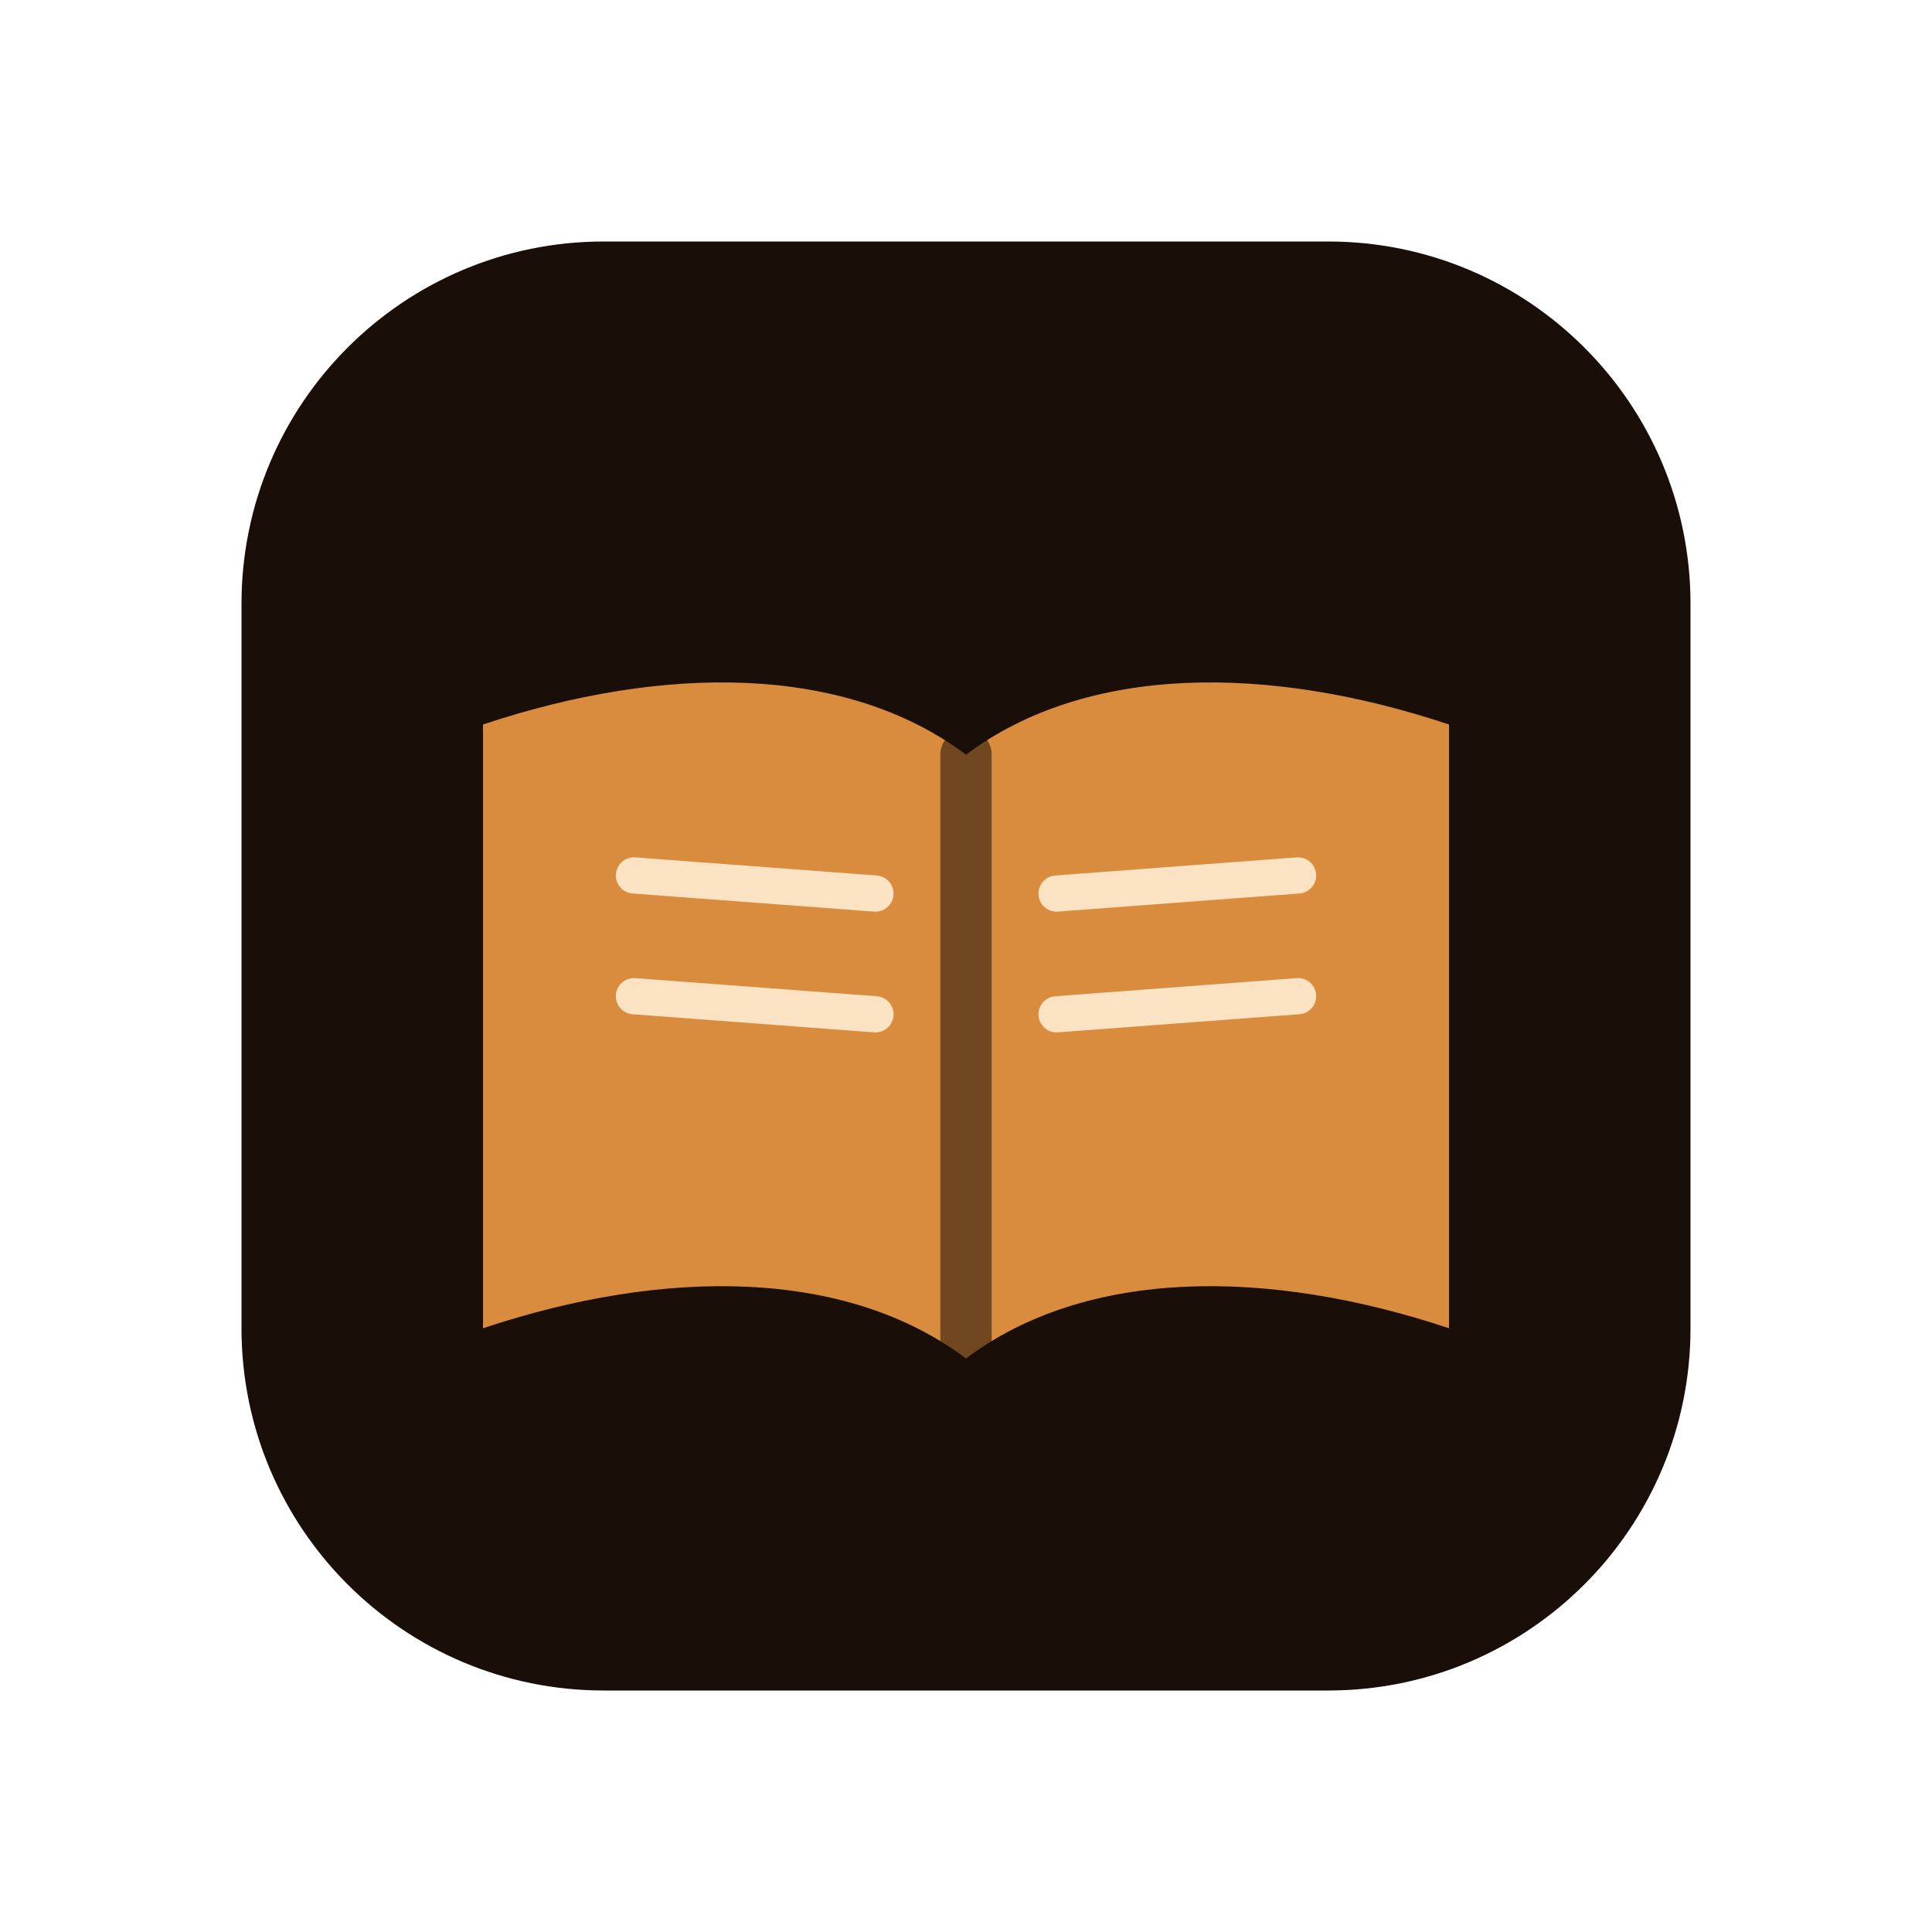
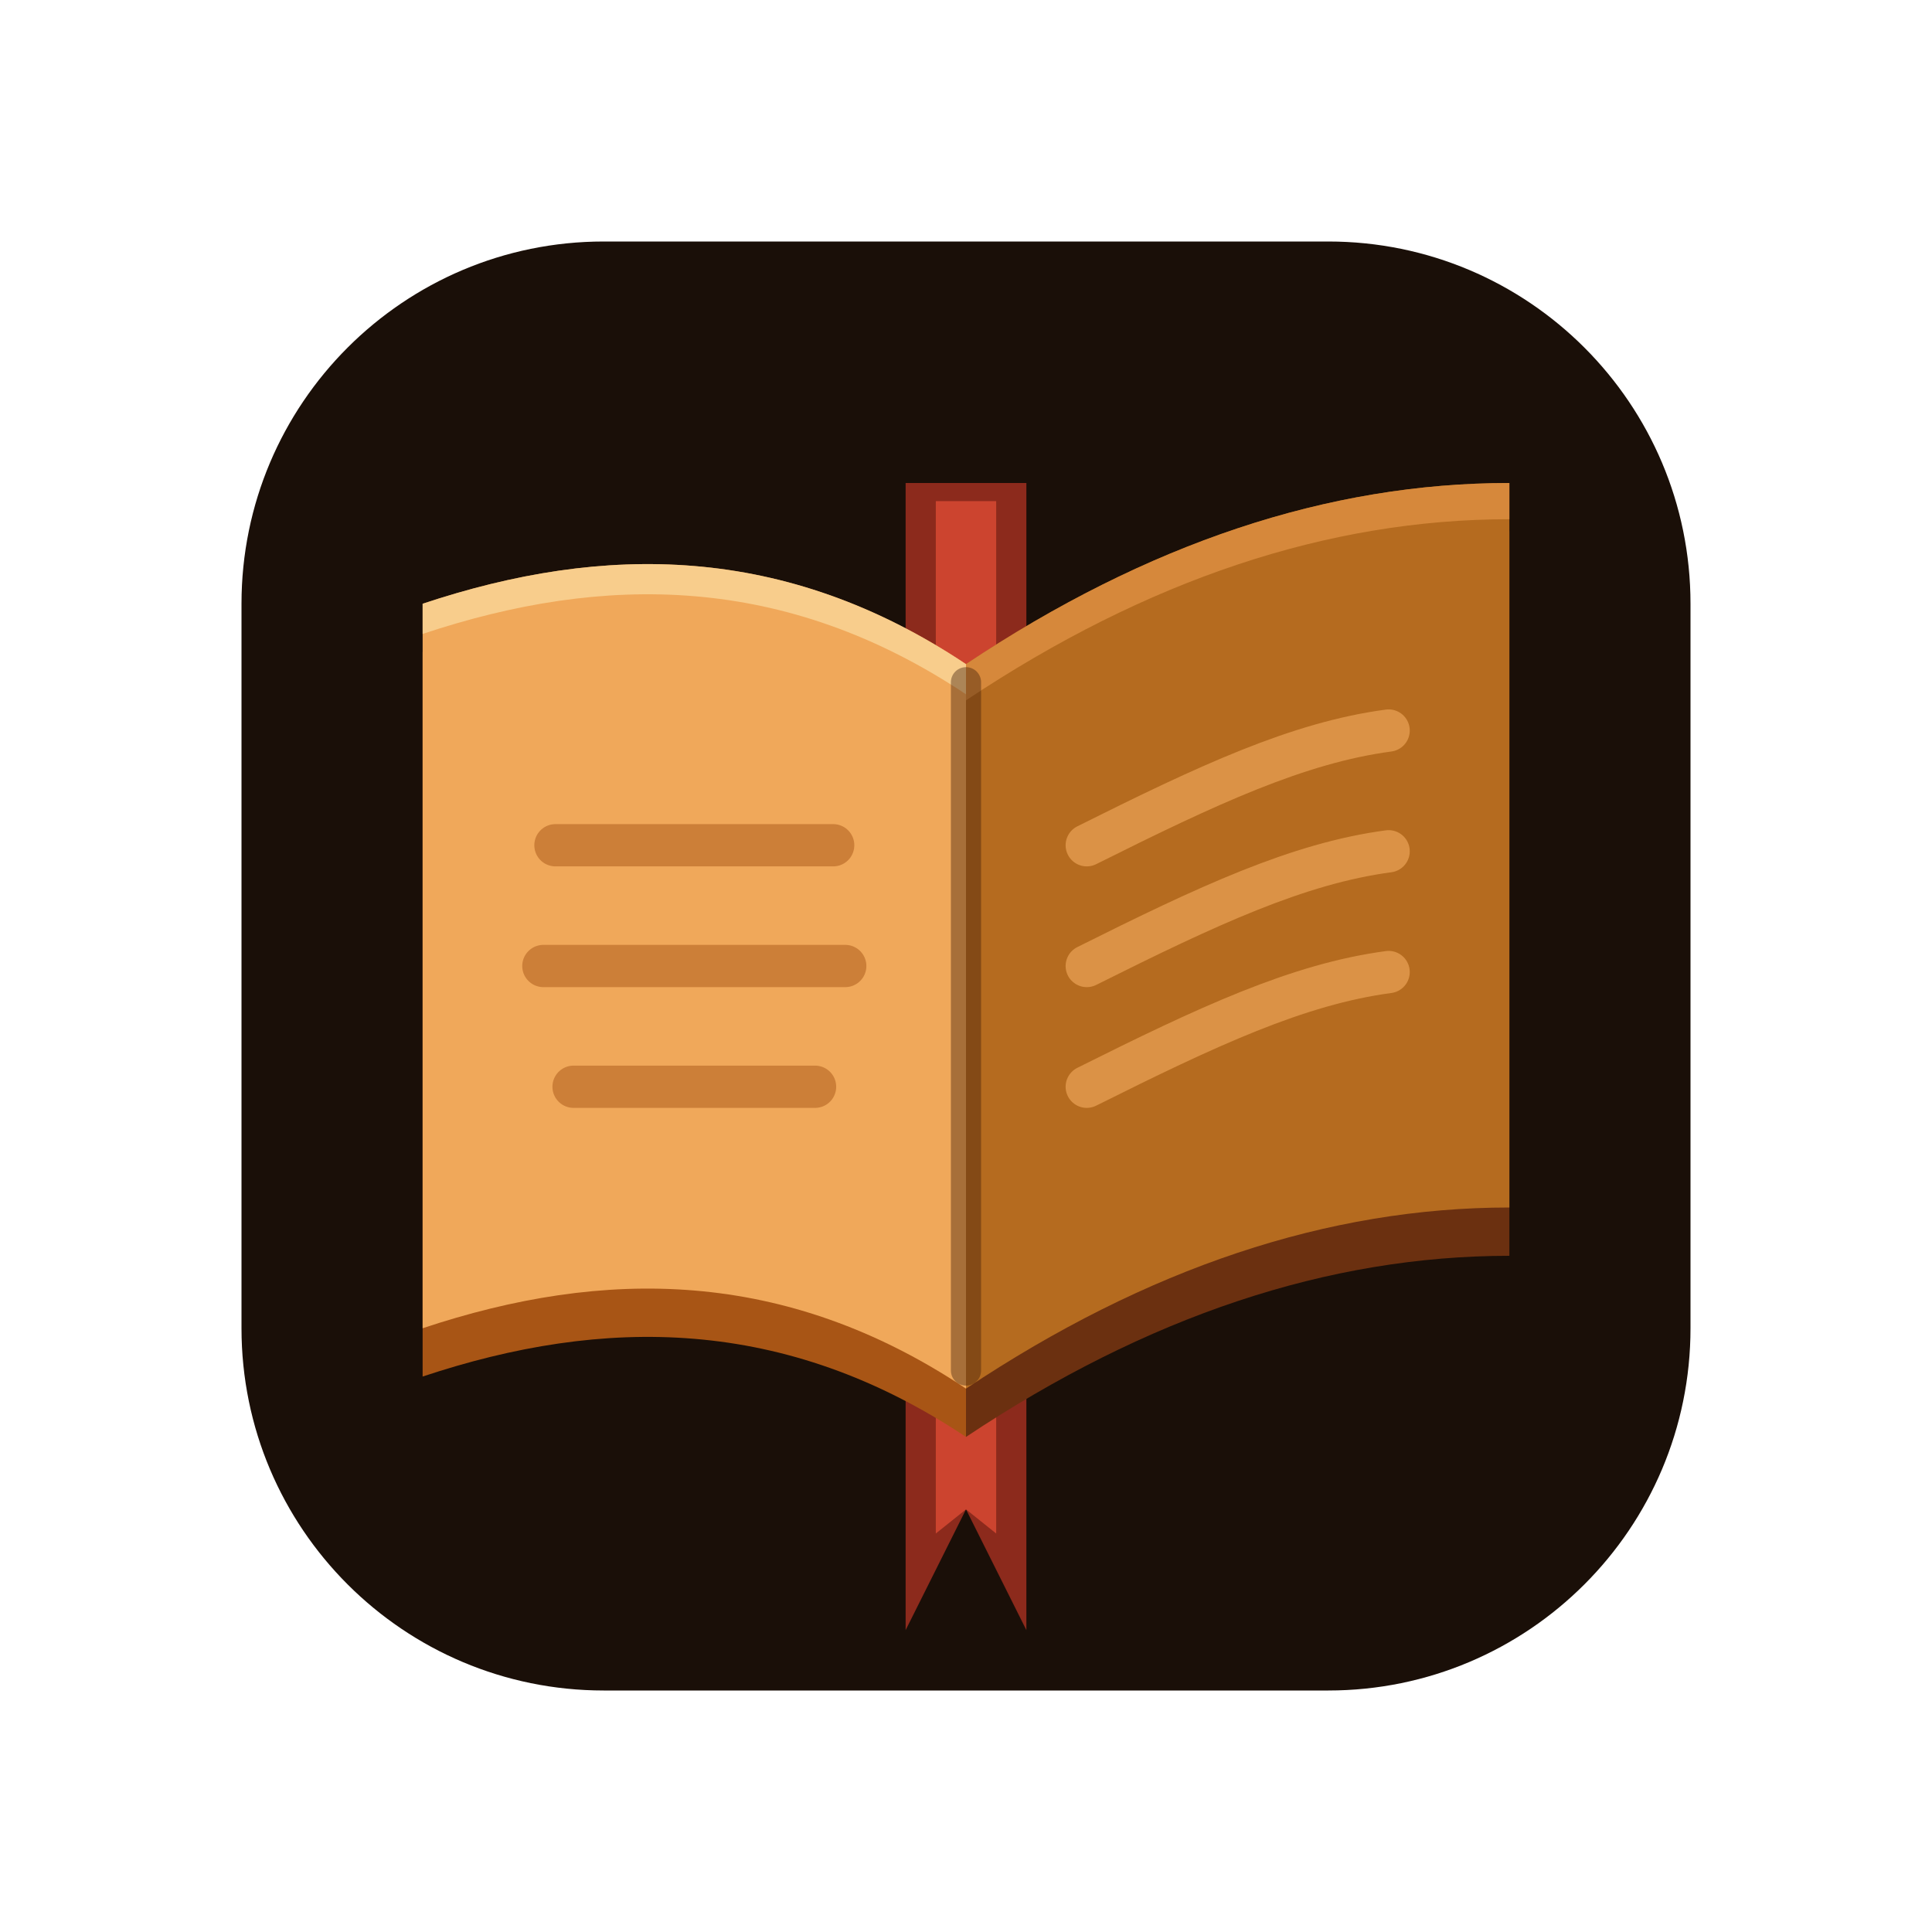
<svg xmlns="http://www.w3.org/2000/svg" viewBox="0 0 32 32">
  <rect x="4" y="4" width="24" height="24" rx="6" fill="#1a0f08" />
-   <path d="M8 12C11 11 14 11 16 12.5C18 11 21 11 24 12L24 22C21 21 18 21 16 22.5C14 21 11 21 8 22Z" fill="#d98c3e" />
-   <path d="M10.5 14.5L14.5 14.8M10.5 16.5L14.5 16.8M17.5 14.8L21.5 14.5M17.5 16.8L21.5 16.5" stroke="#fbe2c2" stroke-width="0.6" stroke-linecap="round" fill="none" />
-   <path d="M16 12.5L16 22.5" stroke="#1a0f08" stroke-width="0.85" stroke-linecap="round" opacity="0.55" fill="none" />
+   <g transform="translate(4 4)">
+     <path d="M11 4L11 23L12 21L13 23L13 4Z" fill="#8c2a1c" />
+     <path d="M11.5 4.3L11.5 21.4L12 21L12.5 21.4L12.5 4.3Z" fill="#cf4530" opacity="0.95" />
+     <path d="M3 6.8C6 5.8 9 5.8 12 7.8L12 19.8C9 17.8 6 17.8 3 18.8Z" fill="#a85515" />
+     <path d="M3 6C6 5 9 5 12 7L12 19C9 17 6 17 3 18Z" fill="#f0a85a" />
+     <path d="M3 6C6 5 9 5 12 7L12 7.5C9 5.5 6 5.5 3 6.5Z" fill="#fbd99c" opacity="0.75" />
+     <path d="M12 7.8C15 5.8 18 4.8 21 4.8L21 16.8C18 16.8 15 17.8 12 19.8Z" fill="#6b3010" />
+     <path d="M12 7C15 5 18 4 21 4L21 16C18 16 15 17 12 19Z" fill="#b56b1f" />
+     <path d="M12 7C15 5 18 4 21 4L21 4.6C18 4.6 15 5.6 12 7.6Z" fill="#d98c3e" opacity="0.9" />
+     <path d="M12 7.3L12 18.7" stroke="#3a1a08" stroke-width="0.5" stroke-linecap="round" opacity="0.4" />
+     <path d="M5.2 10L9.8 10M5 12L10 12M5.5 14L9.5 14" stroke="#a85515" stroke-width="0.7" stroke-linecap="round" opacity="0.5" />
+     <path d="M14 10C16 9 17.5 8.3 19 8.1" stroke="#f0a85a" stroke-width="0.7" stroke-linecap="round" fill="none" opacity="0.65" />
+     <path d="M14 12C16 11 17.5 10.3 19 10.1" stroke="#f0a85a" stroke-width="0.7" stroke-linecap="round" fill="none" opacity="0.65" />
+     <path d="M14 14C16 13 17.5 12.3 19 12.1" stroke="#f0a85a" stroke-width="0.7" stroke-linecap="round" fill="none" opacity="0.65" />
+   </g>
</svg>
